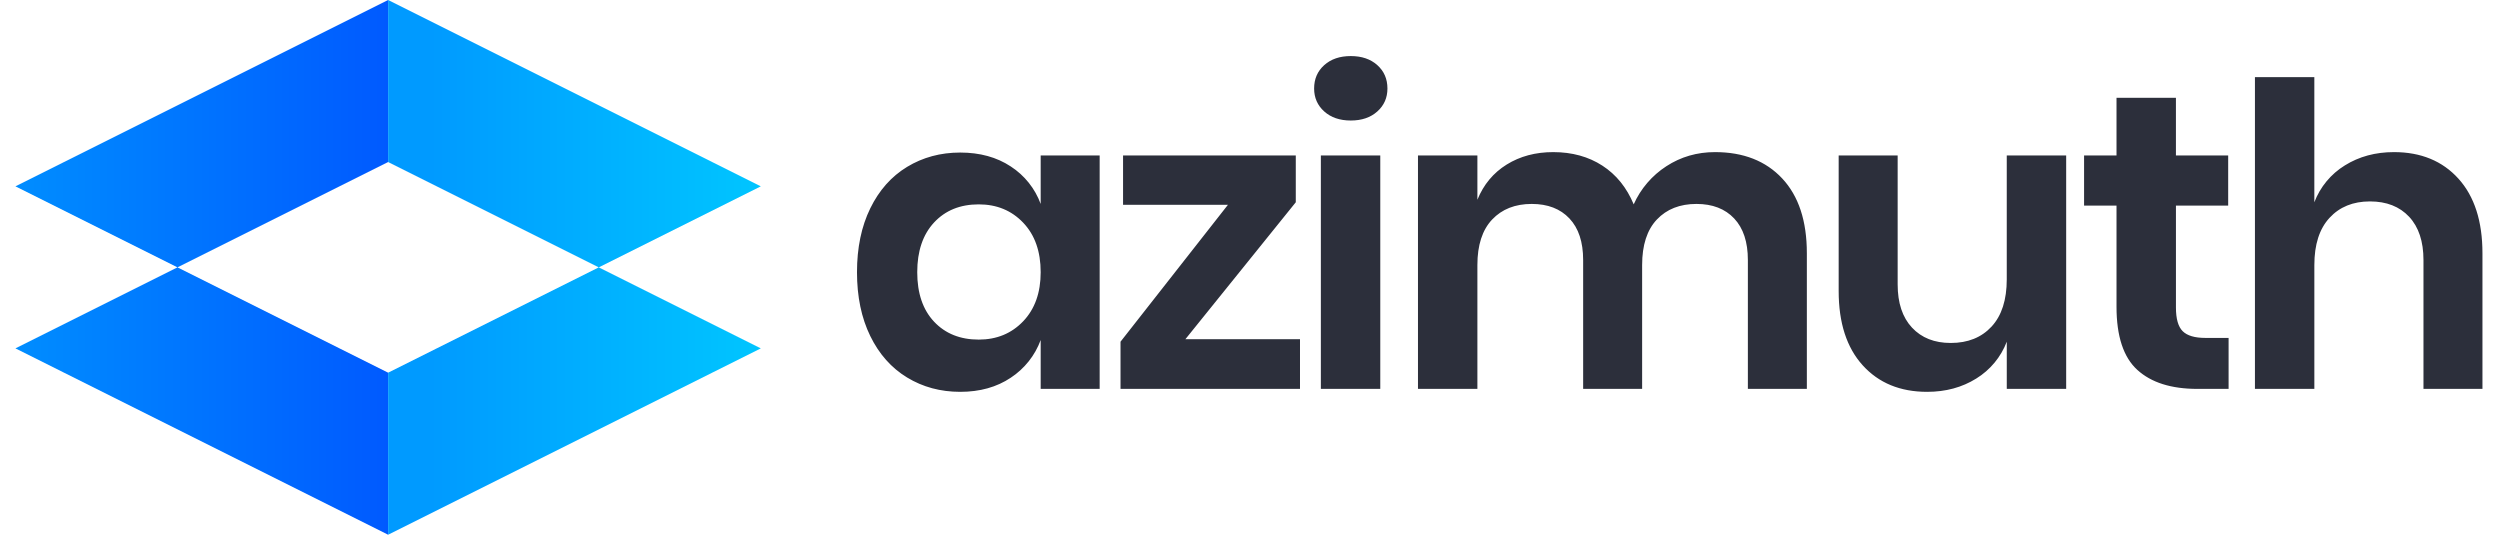
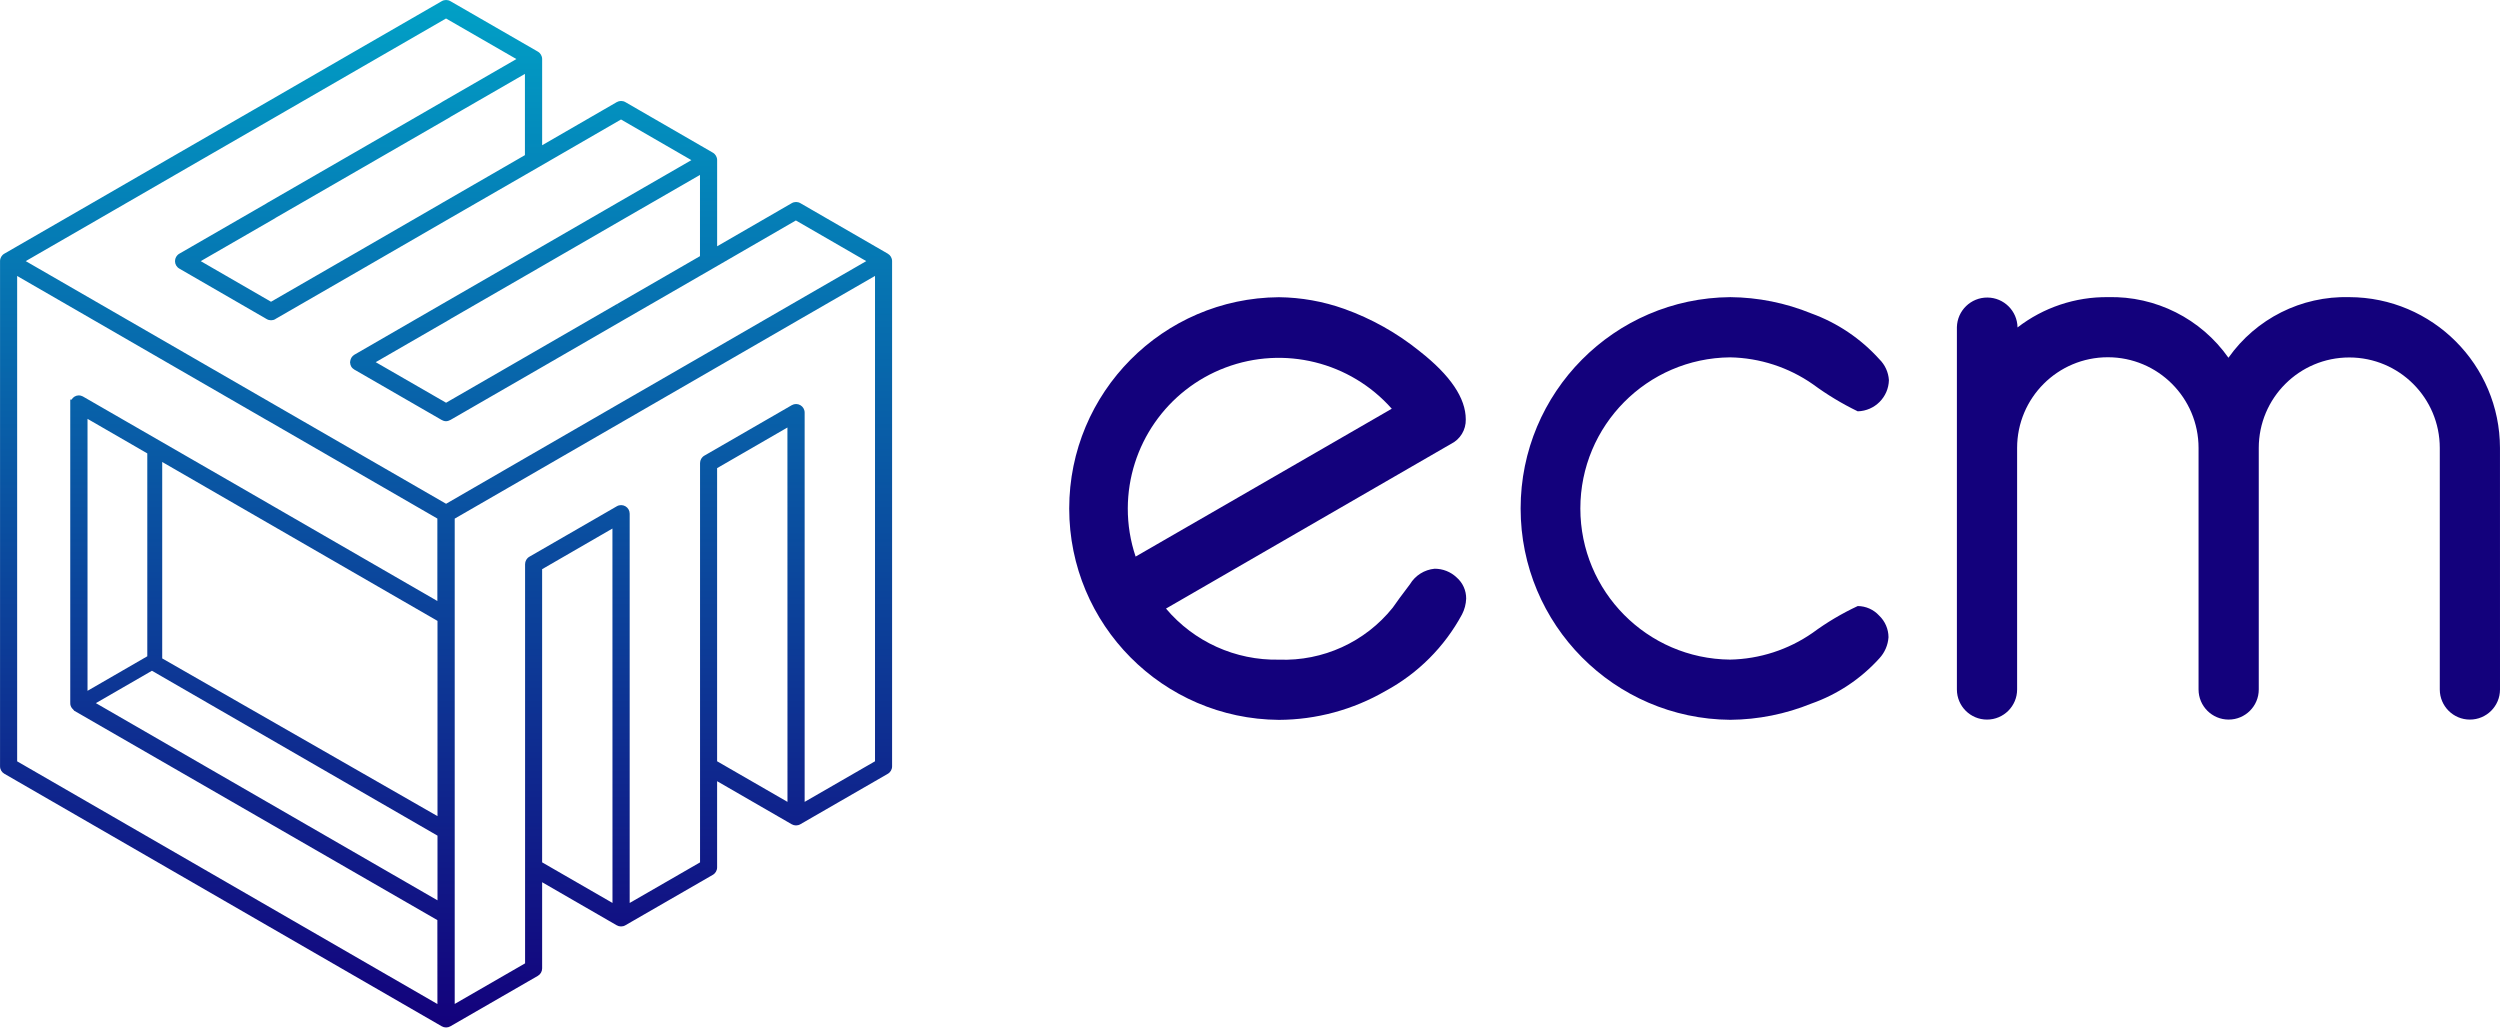
- <svg xmlns="http://www.w3.org/2000/svg" width="162" height="36">
+ <svg xmlns="http://www.w3.org/2000/svg" width="195.409" height="80.307" viewBox="0 0 195.409 80.307">
  <defs>
-     <linearGradient x1="50%" y1="0%" x2="50%" y2="100%" id="a">
-       <stop stop-color="#005AFF" offset="0%" />
-       <stop stop-color="#008DFF" offset="100%" />
-     </linearGradient>
-     <linearGradient x1="100%" y1="50%" x2="11.353%" y2="50%" id="b">
-       <stop stop-color="#00C5FF" offset="0%" />
-       <stop stop-color="#009AFF" offset="100%" />
+     <linearGradient id="linear-gradient" x1="0.5" x2="0.5" y2="1" gradientUnits="objectBoundingBox">
+       <stop offset="0" stop-color="#01a0c6" />
+       <stop offset="1" stop-color="#13017c" />
    </linearGradient>
  </defs>
-   <g fill="none" fill-rule="evenodd">
-     <path d="M62.221 25.391c1.274 0 2.366-.305 3.276-.914a4.98 4.98 0 001.939-2.444V25.2h3.822V10.076h-3.822v3.14a4.907 4.907 0 00-1.939-2.43c-.91-.601-2.002-.901-3.276-.901s-2.42.31-3.44.928c-1.019.619-1.815 1.515-2.388 2.689-.574 1.174-.86 2.553-.86 4.136 0 1.583.286 2.962.86 4.136.573 1.174 1.37 2.07 2.389 2.689 1.019.619 2.165.928 3.44.928zm1.202-3.385c-1.202 0-2.166-.387-2.894-1.16-.728-.774-1.092-1.843-1.092-3.208 0-1.365.364-2.439 1.092-3.222.728-.782 1.692-1.173 2.893-1.173 1.165 0 2.125.395 2.88 1.187.756.792 1.134 1.861 1.134 3.208 0 1.328-.378 2.389-1.133 3.18-.756.792-1.716 1.188-2.88 1.188zM84.24 25.2v-3.221h-7.426l7.153-8.873v-3.03H72.774v3.194h6.797l-6.961 8.872V25.2h11.63zm3.29-17.39c.71 0 1.284-.196 1.72-.587.437-.391.656-.887.656-1.488 0-.619-.219-1.124-.656-1.515-.436-.391-1.01-.587-1.72-.587s-1.283.196-1.72.587c-.436.391-.655.896-.655 1.515 0 .6.219 1.097.656 1.488.436.391 1.01.587 1.72.587zm1.912 17.39V10.076h-3.85V25.2h3.85zm6.293 0v-8.026c0-1.292.319-2.275.956-2.949.637-.673 1.492-1.01 2.566-1.01 1.037 0 1.852.314 2.443.942.592.628.888 1.524.888 2.69V25.2h3.822v-8.026c0-1.292.318-2.275.955-2.949.637-.673 1.492-1.01 2.566-1.01 1.038 0 1.852.314 2.444.942.591.628.887 1.524.887 2.69V25.2h3.822v-8.79c0-2.094-.533-3.709-1.597-4.846-1.065-1.138-2.516-1.707-4.355-1.707-1.164 0-2.215.305-3.153.915a5.71 5.71 0 00-2.115 2.47c-.456-1.091-1.133-1.929-2.034-2.511-.901-.582-1.961-.874-3.18-.874-1.147 0-2.153.269-3.017.806-.865.537-1.497 1.296-1.898 2.28v-2.867h-3.85V25.2h3.85zm29.144.191c1.201 0 2.261-.287 3.18-.86a4.819 4.819 0 001.98-2.389V25.2h3.849V10.076h-3.85v8.026c0 1.329-.327 2.348-.982 3.058s-1.538 1.064-2.648 1.064c-1.056 0-1.893-.332-2.512-.996-.619-.664-.928-1.597-.928-2.798v-8.354h-3.822v8.79c0 2.057.519 3.659 1.556 4.805 1.038 1.147 2.43 1.72 4.177 1.72zm19.534-.191v-3.303h-1.501c-.692 0-1.183-.146-1.475-.437-.29-.291-.436-.8-.436-1.529v-6.607h3.385v-3.248H141v-3.74h-3.85v3.74h-2.102v3.248h2.102v6.553c0 1.91.45 3.276 1.352 4.095.9.819 2.197 1.228 3.89 1.228h2.02zm5.557-20.202h-3.85V25.2h3.85v-8.026c0-1.329.327-2.348.983-3.058.655-.71 1.528-1.064 2.62-1.064 1.074 0 1.92.332 2.54.996.618.664.928 1.597.928 2.798V25.2h3.822v-8.79c0-2.075-.52-3.686-1.557-4.833-1.037-1.146-2.43-1.72-4.177-1.72-1.2 0-2.26.287-3.18.86a4.819 4.819 0 00-1.98 2.39V4.997z" fill="#2C2F3B" fill-rule="nonzero" />
-     <path fill="url(#a)" transform="rotate(90 12.575 17.825)" d="M18.9 5.25h10.5L17.325 29.4l-5.25-10.5-5.25 10.5L-5.25 5.25h10.5l6.825 13.65z" />
-     <path fill="url(#b)" d="M24.15 10.5V0L48.3 12.075l-10.5 5.25 10.5 5.25L24.15 34.65v-10.5l13.65-6.825z" transform="translate(1)" />
+   <g id="Group_3" data-name="Group 3" transform="translate(-188.059 -377.803)">
+     <path id="Path_1" data-name="Path 1" d="M257.456,397.634l-6.839-3.952a.667.667,0,0,0-.67,0l-5.834,3.372v-6.738a.669.669,0,0,0-.335-.58l-6.839-3.952a.671.671,0,0,0-.67,0l-5.834,3.372v-6.737a.671.671,0,0,0-.335-.581l-6.839-3.945a.667.667,0,0,0-.67,0l-6.839,3.945.335.581-.335-.581-6.839,3.952h0l-6.839,3.945.3.527-.3-.527-6.839,3.952h0l-6.839,3.945h0a.668.668,0,0,0-.334.58V437.7a.67.67,0,0,0,.334.581l34.195,19.743a.671.671,0,0,0,.335.089h0a.668.668,0,0,0,.334-.089l6.839-3.945a.671.671,0,0,0,.335-.58v-6.738l5.831,3.367a.672.672,0,0,0,.335.089h0a.66.66,0,0,0,.337-.089l6.839-3.945a.67.67,0,0,0,.335-.581v-6.738l5.831,3.367a.672.672,0,0,0,.335.09h0a.67.67,0,0,0,.337-.09l6.839-3.945a.669.669,0,0,0,.335-.58V398.213A.669.669,0,0,0,257.456,397.634ZM236.6,402.159l-.335-.581-6.839,3.952h0l-6.5,3.752-5.5-3.171,5.833-3.366c.007,0,.009-.012.016-.016l6.823-3.935-.335-.581.335.58,6.839-3.952h0l5.835-3.366v6.35l-6.5,3.752Zm-13.709-7.95-.3-.527-6.839,3.952h0l-6.509,3.755-5.494-3.174,5.834-3.366-.336-.584h0l.333.577,6.839-3.945,6.839-3.945-.337-.583h0l.333.576,5.835-3.366v6.35l-6.5,3.752Zm-.642,62.072L189.4,437.312V399.374l5.833,3.367,0,0,5.888,3.4.949.548h0l6.839,3.949.007,0h0l6.829,3.943v0l6.5,3.754v6.445c-4.268-2.466-27.541-15.908-27.729-16l-.006,0a.649.649,0,0,0-.291-.073.659.659,0,0,0-.563.329h-.106V432.74h.01a.5.5,0,0,0-.01.049.617.617,0,0,0,.131.363.663.663,0,0,0,.057.065.731.731,0,0,0,.091.1c.009.011.024.036.024.036l28.392,16.369ZM194.9,410.542l4.672,2.7V429.1l-4.672,2.7Zm5.838,3.371,21.517,12.421v15.261l-21.517-12.328Zm-5.185,18.849,4.382-2.53,22.32,12.888v5.056Zm27.374-15.582L190.07,398.213l5.834-3.365-.334-.581.334.58,6.839-3.951h0l6.839-3.945-.308-.536.308.536L216.422,383h0l6.5-3.752,5.5,3.171-5.833,3.366c-.007,0-.01.012-.016.016l-6.823,3.937-6.839,3.945c-.007,0-.01.012-.016.016l-6.823,3.936a.67.67,0,0,0,0,1.16l6.839,3.952a.668.668,0,0,0,.67,0c.007,0,.009-.012.016-.016l6.823-3.935-.335-.581.335.58,6.839-3.952h0L230.1,390.9h0l6.5-3.758,5.5,3.178-5.834,3.365.3.528-.3-.527-6.839,3.952h0l-6.839,3.945h0l-6.516,3.765-.323.187,0,0a.655.655,0,0,0-.219.219.5.5,0,0,0-.038.078.648.648,0,0,0-.061.227c0,.019-.014.035-.014.054s.008.02.009.031a.649.649,0,0,0,.08.3h0a.666.666,0,0,0,.244.245l6.839,3.945,0-.007a.645.645,0,0,0,.329.1.657.657,0,0,0,.333-.1l0,.009,6.839-3.945-.335-.58.335.58,6.839-3.952h0l6.839-3.945h0l6.5-3.759,5.5,3.178-5.834,3.366.335.581-.335-.581-6.839,3.952h0l-6.839,3.945,0,0h0l0,0-6.839,3.951h0Zm13.006,31.2-5.5-3.173V422.292l4.57-2.641.926-.535Zm13.678-7.9-5.5-3.173V414.394l5.27-3.045.226-.13Zm6.842-3.172-5.5,3.172v-30.43a.67.67,0,0,0-1-.58l-.962.556-5.88,3.394a.67.67,0,0,0-.334.58V437.7l0,.01v7.5l-5.5,3.172v-30.43a.669.669,0,0,0-1-.58l-1.295.748-5.547,3.2a.672.672,0,0,0-.334.581v23.691l0,.01v7.5l-5.5,3.173V418.341l6.5-3.752-.335-.581.335.58,13.678-7.9-.335-.58.335.58,6.839-3.952h0l5.835-3.366Z" transform="translate(0 0)" fill="url(#linear-gradient)" />
+     <g id="Group_2" data-name="Group 2" transform="translate(271.507 401.029)">
+       <path id="Path_2" data-name="Path 2" d="M297.244,426.2l-4.9,2.831a11.248,11.248,0,0,0,8.827,3.992,10.881,10.881,0,0,0,8.892-4.057q.421-.616,1.347-1.832a2.525,2.525,0,0,1,1.932-1.218,2.481,2.481,0,0,1,1.719.681,2.163,2.163,0,0,1,.746,1.656,2.906,2.906,0,0,1-.325,1.234,14.77,14.77,0,0,1-5.987,5.988,16.767,16.767,0,0,1-8.325,2.255,16.519,16.519,0,0,1,0-33.037,15.744,15.744,0,0,1,5.1.91,20.231,20.231,0,0,1,5.906,3.316q3.6,2.826,3.6,5.329a2.075,2.075,0,0,1-1.168,1.918L297.244,426.2m-2.352-4.072,15.1-8.718a11.8,11.8,0,0,0-20.634,7.787,11.735,11.735,0,0,0,.612,3.77l4.921-2.84" transform="translate(-284.654 -404.688)" fill="#13017c" />
+       <path id="Path_3" data-name="Path 3" d="M354.408,411.17a2.5,2.5,0,0,1-2.437,2.442,22.179,22.179,0,0,1-3.494-2.109,11.68,11.68,0,0,0-6.483-2.109,11.813,11.813,0,0,0,0,23.625,11.7,11.7,0,0,0,6.451-2.092,20.663,20.663,0,0,1,3.526-2.094,2.284,2.284,0,0,1,1.674.746,2.357,2.357,0,0,1,.731,1.688,2.689,2.689,0,0,1-.714,1.654,12.971,12.971,0,0,1-5.322,3.539,17.192,17.192,0,0,1-6.328,1.265,16.519,16.519,0,0,1,0-33.037,17.132,17.132,0,0,1,6.328,1.271,13.239,13.239,0,0,1,5.322,3.583A2.519,2.519,0,0,1,354.408,411.17Z" transform="translate(-290.212 -404.688)" fill="#13017c" />
+       <path id="Path_4" data-name="Path 4" d="M407.566,435.354a2.353,2.353,0,1,1-4.707,0V416.477a7.074,7.074,0,0,0-14.149,0v18.877a2.353,2.353,0,1,1-4.706,0V416.477a7.091,7.091,0,0,0-14.182,0v18.877a2.353,2.353,0,1,1-4.707,0V407.028a2.37,2.37,0,0,1,4.739.029,11.373,11.373,0,0,1,7.074-2.37,11.169,11.169,0,0,1,9.412,4.738,11.2,11.2,0,0,1,9.443-4.738,11.808,11.808,0,0,1,11.781,11.792Z" transform="translate(-295.605 -404.688)" fill="#13017c" />
+     </g>
  </g>
</svg>
